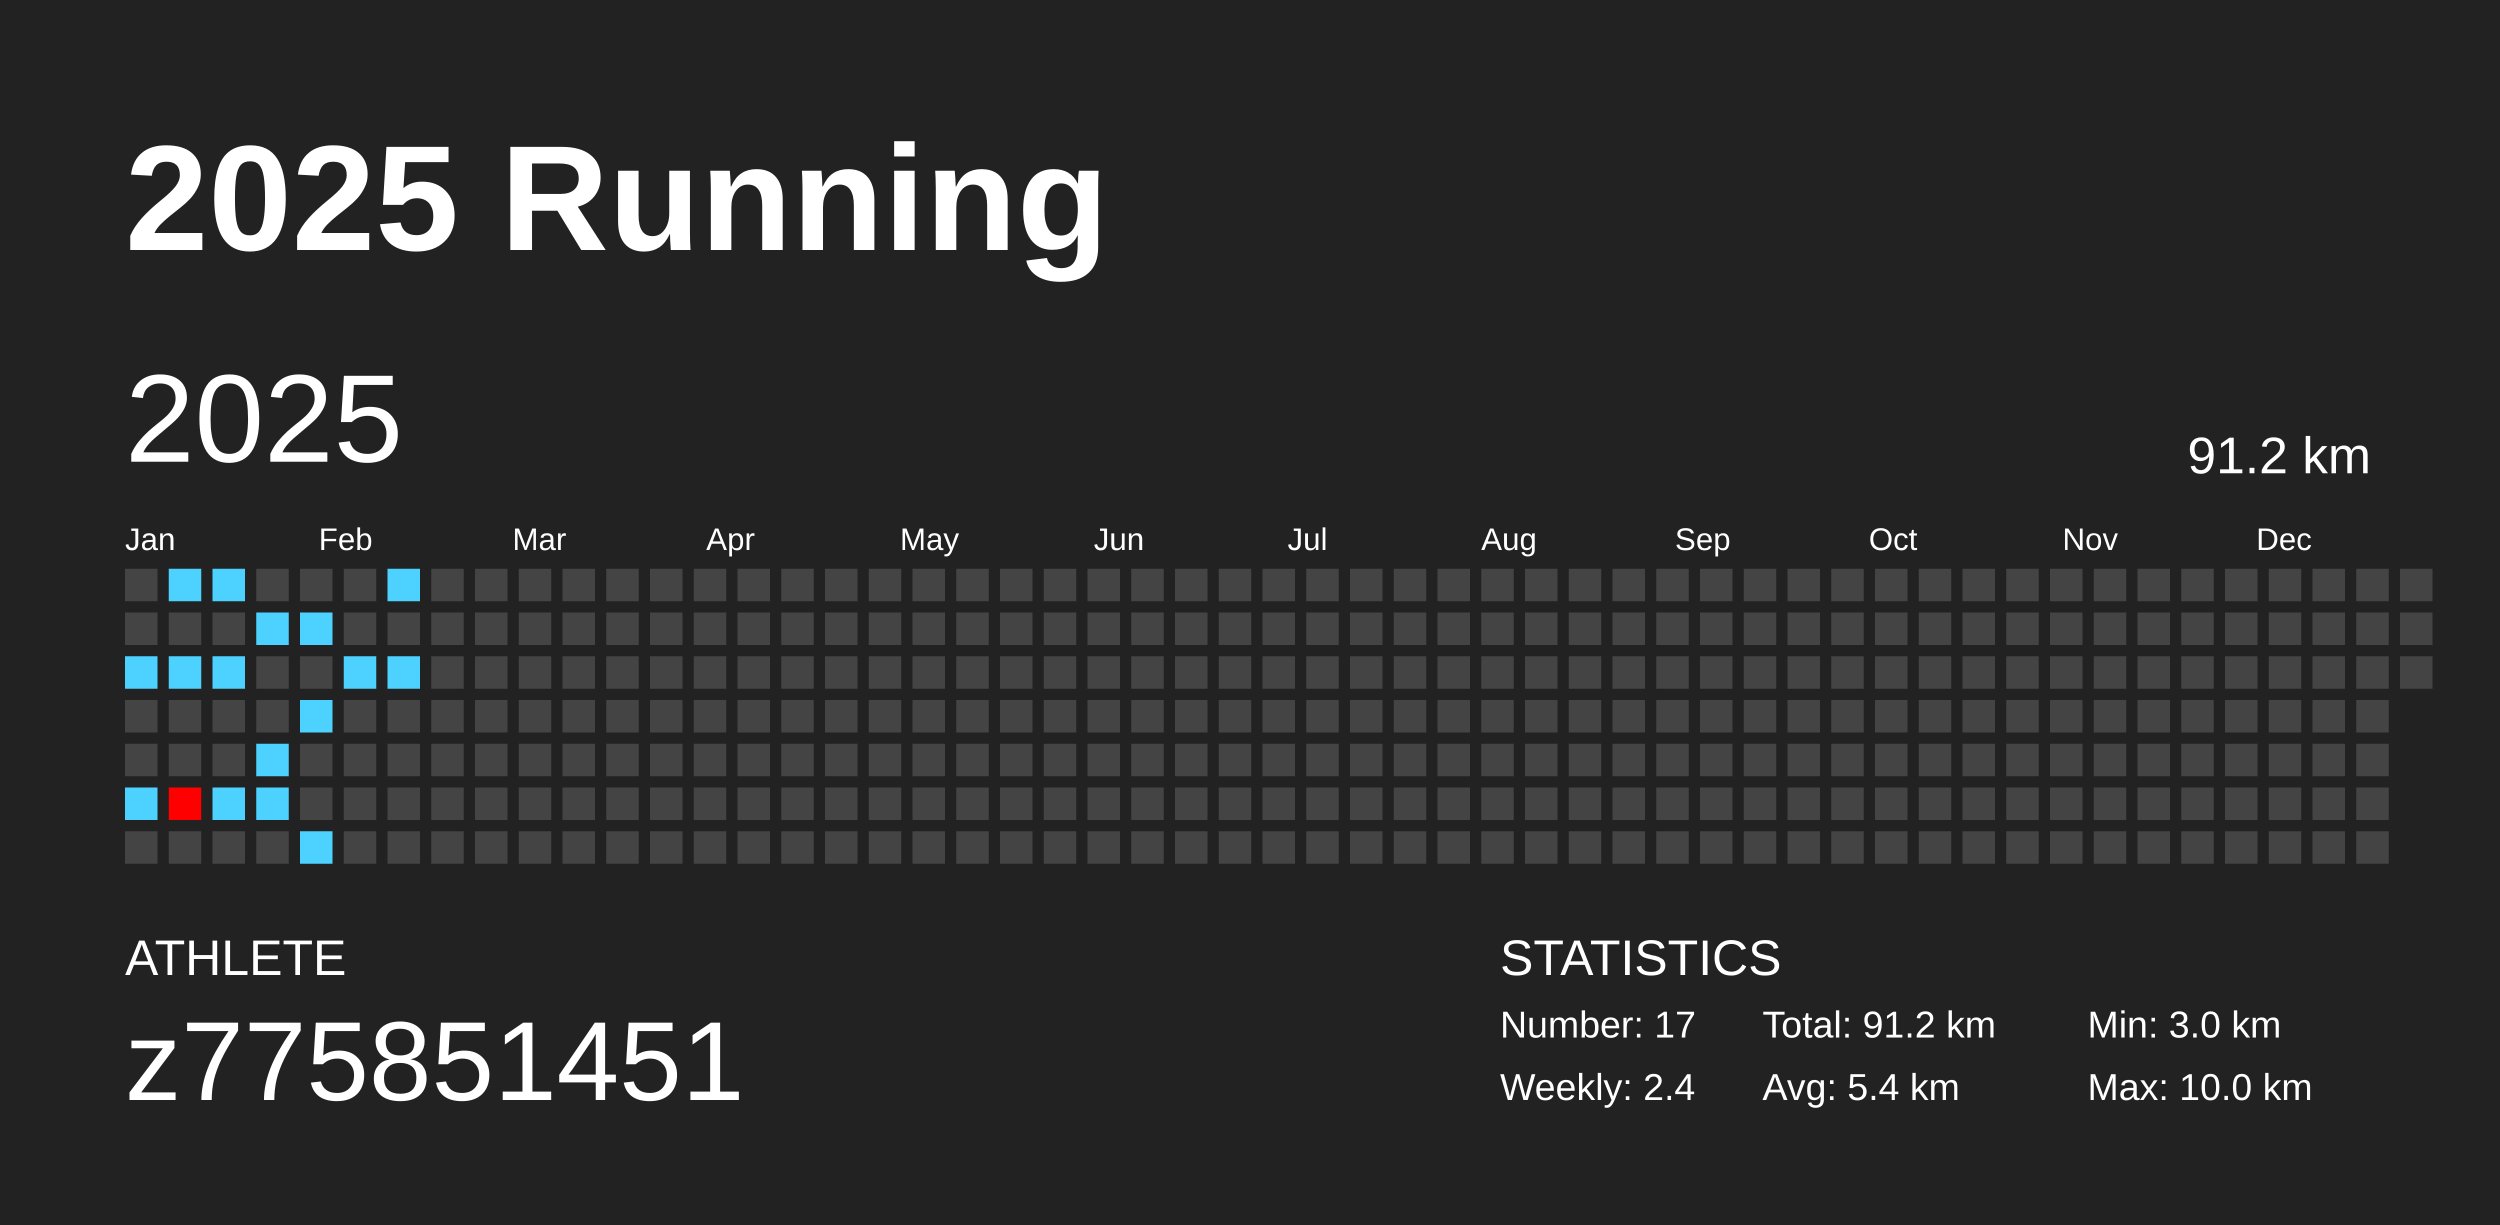
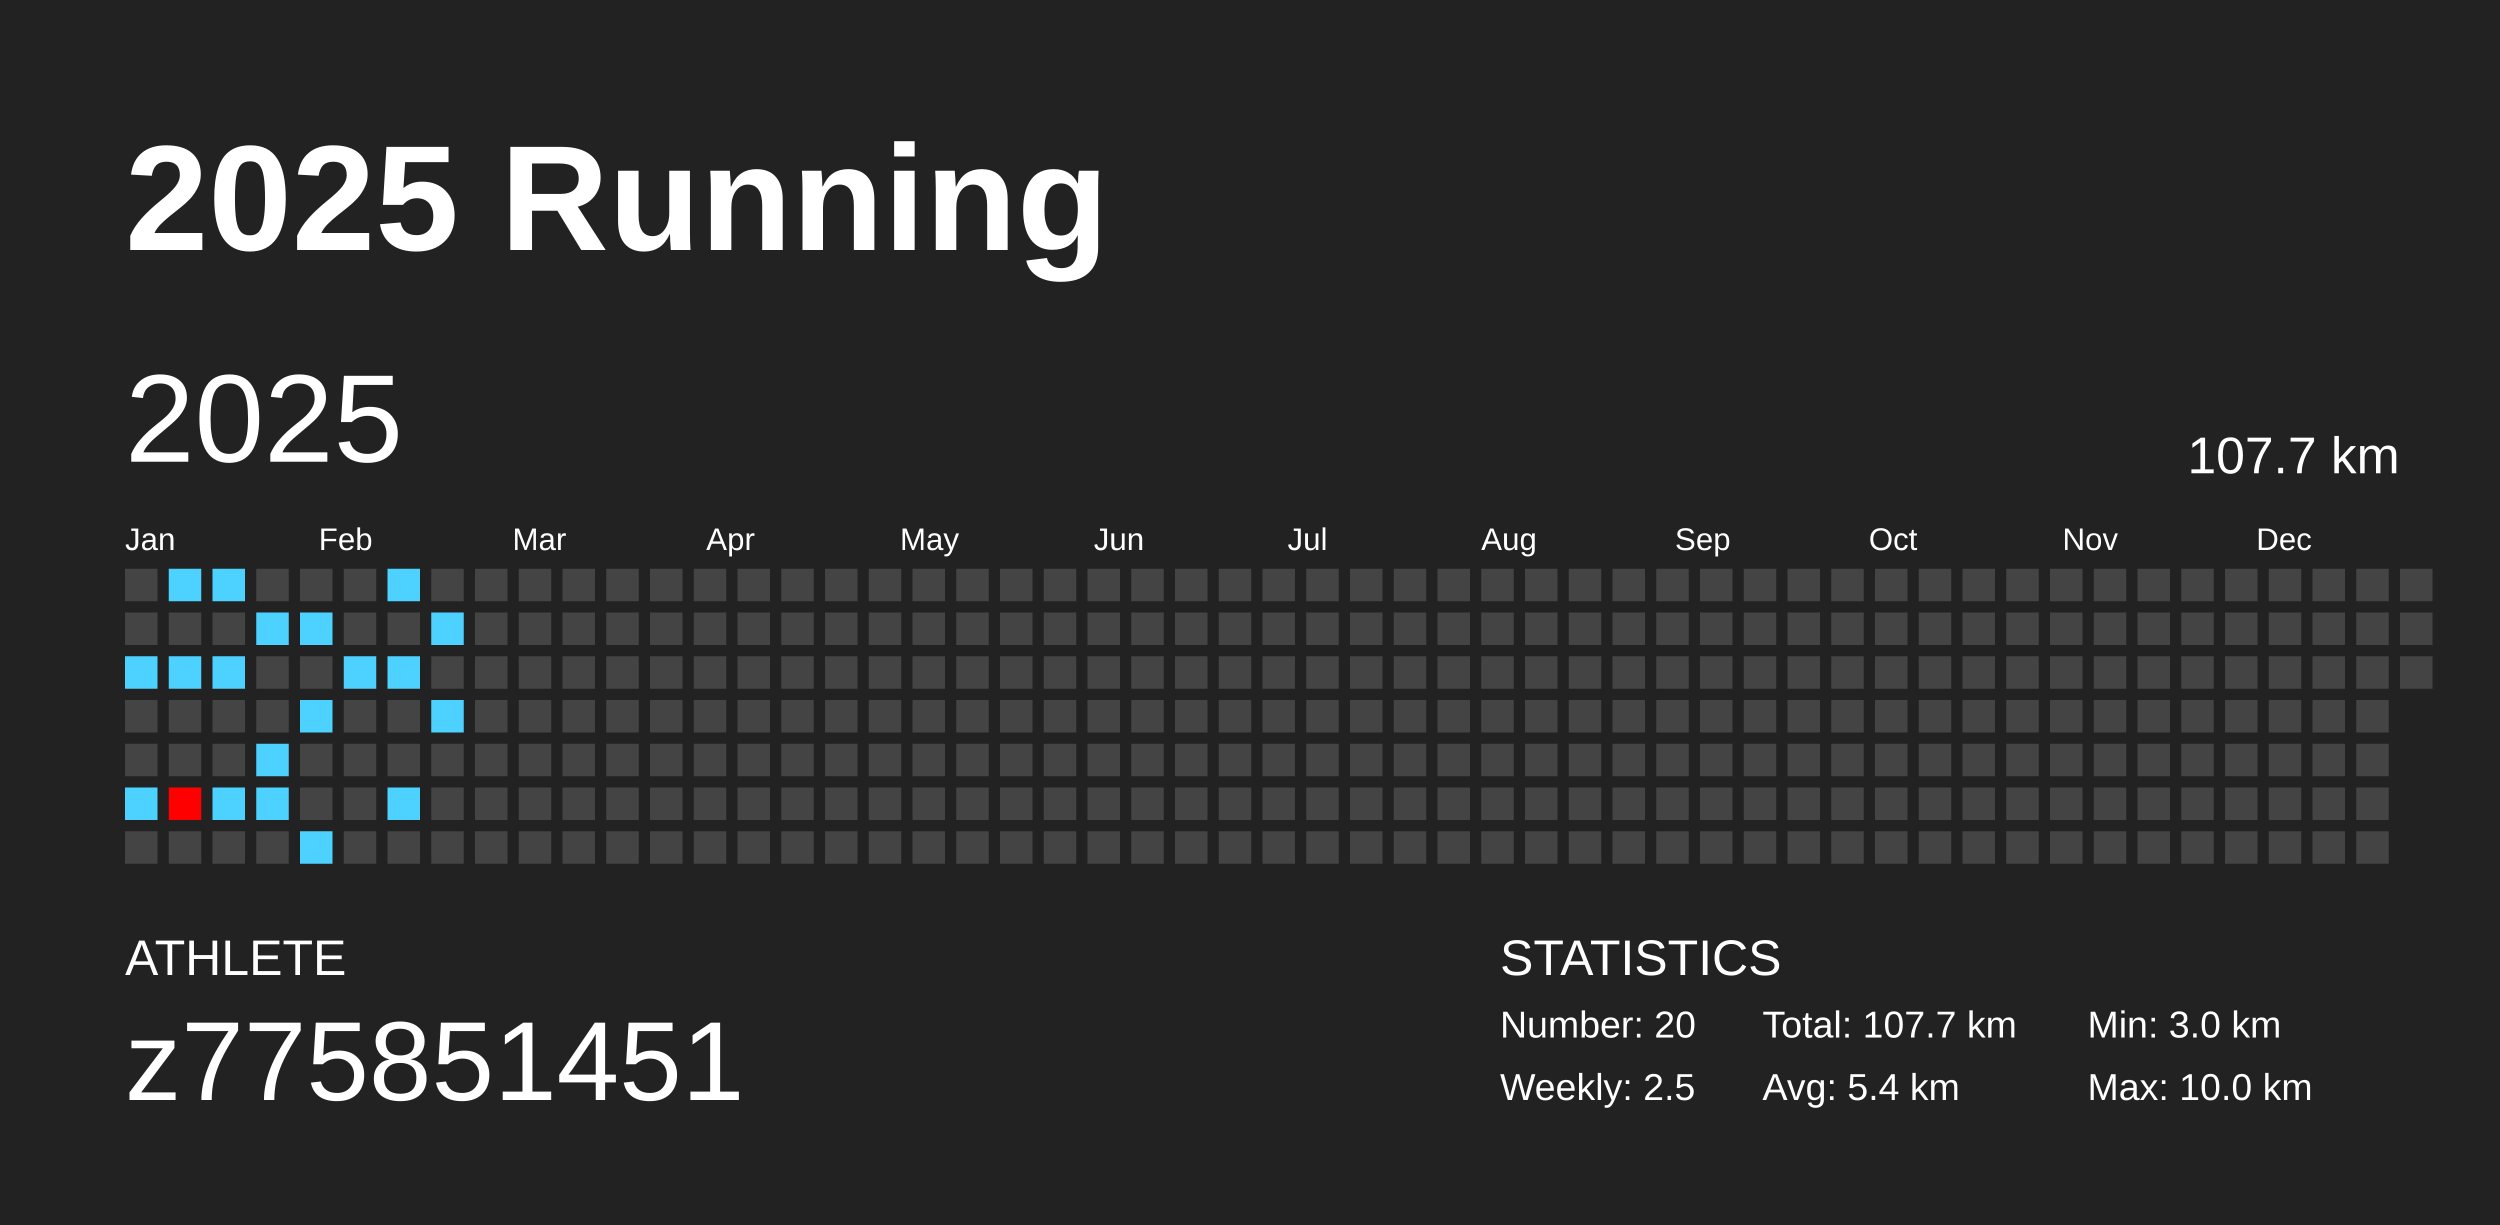
<svg xmlns="http://www.w3.org/2000/svg" baseProfile="full" height="98mm" version="1.1" viewBox="0,0,200,98" width="200mm">
  <defs />
  <rect fill="#222222" height="98" width="200" x="0" y="0" />
  <text fill="#FFFFFF" style="font-size:12px; font-family:Arial; font-weight:bold;" x="10" y="20">2025 Running</text>
  <text fill="#FFFFFF" style="font-size:4px; font-family:Arial" x="10" y="78">ATHLETE</text>
  <text fill="#FFFFFF" style="font-size:9px; font-family:Arial" x="10" y="88">z775851451</text>
  <text fill="#FFFFFF" style="font-size:4px; font-family:Arial" x="120" y="78">STATISTICS</text>
-   <text fill="#FFFFFF" style="font-size:3px; font-family:Arial" x="120" y="83">Number: 17</text>
-   <text fill="#FFFFFF" style="font-size:3px; font-family:Arial" x="120" y="88">Weekly: 2.4</text>
-   <text fill="#FFFFFF" style="font-size:3px; font-family:Arial" x="141" y="83">Total: 91.2 km</text>
+   <text fill="#FFFFFF" style="font-size:3px; font-family:Arial" x="120" y="83">Number: 20</text>
+   <text fill="#FFFFFF" style="font-size:3px; font-family:Arial" x="120" y="88">Weekly: 2.5</text>
+   <text fill="#FFFFFF" style="font-size:3px; font-family:Arial" x="141" y="83">Total: 107.7 km</text>
  <text fill="#FFFFFF" style="font-size:3px; font-family:Arial" x="141" y="88">Avg: 5.4 km</text>
  <text fill="#FFFFFF" style="font-size:3px; font-family:Arial" x="167" y="83">Min: 3.0 km</text>
  <text fill="#FFFFFF" style="font-size:3px; font-family:Arial" x="167" y="88">Max: 10.0 km</text>
  <text dominant-baseline="hanging" fill="#FFFFFF" style="font-size:10.0px; font-family:Arial;" x="10" y="30">2025</text>
-   <text dominant-baseline="hanging" fill="#FFFFFF" style="font-size:4.125px; font-family:Arial;" x="175" y="35">91.2 km</text>
+   <text dominant-baseline="hanging" fill="#FFFFFF" style="font-size:4.125px; font-family:Arial;" x="175" y="35">107.7 km</text>
  <text fill="#FFFFFF" style="font-size:2.5px; font-family:Arial" x="10.0" y="44">Jan</text>
  <text fill="#FFFFFF" style="font-size:2.5px; font-family:Arial" x="25.5" y="44">Feb</text>
  <text fill="#FFFFFF" style="font-size:2.5px; font-family:Arial" x="41.0" y="44">Mar</text>
  <text fill="#FFFFFF" style="font-size:2.5px; font-family:Arial" x="56.5" y="44">Apr</text>
  <text fill="#FFFFFF" style="font-size:2.5px; font-family:Arial" x="72.0" y="44">May</text>
  <text fill="#FFFFFF" style="font-size:2.5px; font-family:Arial" x="87.5" y="44">Jun</text>
  <text fill="#FFFFFF" style="font-size:2.5px; font-family:Arial" x="103.0" y="44">Jul</text>
  <text fill="#FFFFFF" style="font-size:2.5px; font-family:Arial" x="118.5" y="44">Aug</text>
  <text fill="#FFFFFF" style="font-size:2.5px; font-family:Arial" x="134.0" y="44">Sep</text>
  <text fill="#FFFFFF" style="font-size:2.5px; font-family:Arial" x="149.5" y="44">Oct</text>
  <text fill="#FFFFFF" style="font-size:2.5px; font-family:Arial" x="165.0" y="44">Nov</text>
  <text fill="#FFFFFF" style="font-size:2.5px; font-family:Arial" x="180.5" y="44">Dec</text>
  <rect fill="#444444" height="2.6" width="2.6" x="10.0" y="45.5" />
  <rect fill="#444444" height="2.6" width="2.6" x="10.0" y="49.0" />
  <rect fill="#4dd2ff" height="2.6" width="2.6" x="10.0" y="52.5" />
  <rect fill="#444444" height="2.6" width="2.6" x="10.0" y="56.0" />
  <rect fill="#444444" height="2.6" width="2.6" x="10.0" y="59.5" />
  <rect fill="#4dd2ff" height="2.6" width="2.6" x="10.0" y="63.0" />
  <rect fill="#444444" height="2.6" width="2.6" x="10.0" y="66.5" />
  <rect fill="#4dd2ff" height="2.6" width="2.6" x="13.5" y="45.5" />
  <rect fill="#444444" height="2.6" width="2.6" x="13.5" y="49.0" />
  <rect fill="#4dd2ff" height="2.6" width="2.6" x="13.5" y="52.5" />
  <rect fill="#444444" height="2.6" width="2.6" x="13.5" y="56.0" />
  <rect fill="#444444" height="2.6" width="2.6" x="13.5" y="59.5" />
  <rect fill="#ff0000" height="2.6" width="2.6" x="13.5" y="63.0" />
  <rect fill="#444444" height="2.6" width="2.6" x="13.5" y="66.5" />
  <rect fill="#4dd2ff" height="2.6" width="2.6" x="17.0" y="45.5" />
  <rect fill="#444444" height="2.6" width="2.6" x="17.0" y="49.0" />
  <rect fill="#4dd2ff" height="2.6" width="2.6" x="17.0" y="52.5" />
  <rect fill="#444444" height="2.6" width="2.6" x="17.0" y="56.0" />
  <rect fill="#444444" height="2.6" width="2.6" x="17.0" y="59.5" />
  <rect fill="#4dd2ff" height="2.6" width="2.6" x="17.0" y="63.0" />
  <rect fill="#444444" height="2.6" width="2.6" x="17.0" y="66.5" />
  <rect fill="#444444" height="2.6" width="2.6" x="20.5" y="45.5" />
  <rect fill="#4dd2ff" height="2.6" width="2.6" x="20.5" y="49.0" />
  <rect fill="#444444" height="2.6" width="2.6" x="20.5" y="52.5" />
  <rect fill="#444444" height="2.6" width="2.6" x="20.5" y="56.0" />
  <rect fill="#4dd2ff" height="2.6" width="2.6" x="20.5" y="59.5" />
  <rect fill="#4dd2ff" height="2.6" width="2.6" x="20.5" y="63.0" />
  <rect fill="#444444" height="2.6" width="2.6" x="20.5" y="66.5" />
  <rect fill="#444444" height="2.6" width="2.6" x="24.0" y="45.5" />
  <rect fill="#4dd2ff" height="2.6" width="2.6" x="24.0" y="49.0" />
  <rect fill="#444444" height="2.6" width="2.6" x="24.0" y="52.5" />
  <rect fill="#4dd2ff" height="2.6" width="2.6" x="24.0" y="56.0" />
  <rect fill="#444444" height="2.6" width="2.6" x="24.0" y="59.5" />
  <rect fill="#444444" height="2.6" width="2.6" x="24.0" y="63.0" />
  <rect fill="#4dd2ff" height="2.6" width="2.6" x="24.0" y="66.5" />
  <rect fill="#444444" height="2.6" width="2.6" x="27.5" y="45.5" />
  <rect fill="#444444" height="2.6" width="2.6" x="27.5" y="49.0" />
  <rect fill="#4dd2ff" height="2.6" width="2.6" x="27.5" y="52.5" />
  <rect fill="#444444" height="2.6" width="2.6" x="27.5" y="56.0" />
  <rect fill="#444444" height="2.6" width="2.6" x="27.5" y="59.5" />
  <rect fill="#444444" height="2.6" width="2.6" x="27.5" y="63.0" />
  <rect fill="#444444" height="2.6" width="2.6" x="27.5" y="66.5" />
  <rect fill="#4dd2ff" height="2.6" width="2.6" x="31.0" y="45.5" />
  <rect fill="#444444" height="2.6" width="2.6" x="31.0" y="49.0" />
  <rect fill="#4dd2ff" height="2.6" width="2.6" x="31.0" y="52.5" />
  <rect fill="#444444" height="2.6" width="2.6" x="31.0" y="56.0" />
  <rect fill="#444444" height="2.6" width="2.6" x="31.0" y="59.5" />
-   <rect fill="#444444" height="2.6" width="2.6" x="31.0" y="63.0" />
+   <rect fill="#4dd2ff" height="2.6" width="2.6" x="31.0" y="63.0" />
  <rect fill="#444444" height="2.6" width="2.6" x="31.0" y="66.5" />
  <rect fill="#444444" height="2.6" width="2.6" x="34.5" y="45.5" />
-   <rect fill="#444444" height="2.6" width="2.6" x="34.5" y="49.0" />
+   <rect fill="#4dd2ff" height="2.6" width="2.6" x="34.5" y="49.0" />
  <rect fill="#444444" height="2.6" width="2.6" x="34.5" y="52.5" />
-   <rect fill="#444444" height="2.6" width="2.6" x="34.5" y="56.0" />
+   <rect fill="#4dd2ff" height="2.6" width="2.6" x="34.5" y="56.0" />
  <rect fill="#444444" height="2.6" width="2.6" x="34.5" y="59.5" />
  <rect fill="#444444" height="2.6" width="2.6" x="34.5" y="63.0" />
  <rect fill="#444444" height="2.6" width="2.6" x="34.5" y="66.5" />
  <rect fill="#444444" height="2.6" width="2.6" x="38.0" y="45.5" />
  <rect fill="#444444" height="2.6" width="2.6" x="38.0" y="49.0" />
  <rect fill="#444444" height="2.6" width="2.6" x="38.0" y="52.5" />
  <rect fill="#444444" height="2.6" width="2.6" x="38.0" y="56.0" />
  <rect fill="#444444" height="2.6" width="2.6" x="38.0" y="59.5" />
  <rect fill="#444444" height="2.6" width="2.6" x="38.0" y="63.0" />
  <rect fill="#444444" height="2.6" width="2.6" x="38.0" y="66.5" />
  <rect fill="#444444" height="2.6" width="2.6" x="41.5" y="45.5" />
  <rect fill="#444444" height="2.6" width="2.6" x="41.5" y="49.0" />
  <rect fill="#444444" height="2.6" width="2.6" x="41.5" y="52.5" />
  <rect fill="#444444" height="2.6" width="2.6" x="41.5" y="56.0" />
  <rect fill="#444444" height="2.6" width="2.6" x="41.5" y="59.5" />
  <rect fill="#444444" height="2.6" width="2.6" x="41.5" y="63.0" />
  <rect fill="#444444" height="2.6" width="2.6" x="41.5" y="66.5" />
  <rect fill="#444444" height="2.6" width="2.6" x="45.0" y="45.5" />
  <rect fill="#444444" height="2.6" width="2.6" x="45.0" y="49.0" />
  <rect fill="#444444" height="2.6" width="2.6" x="45.0" y="52.5" />
  <rect fill="#444444" height="2.6" width="2.6" x="45.0" y="56.0" />
  <rect fill="#444444" height="2.6" width="2.6" x="45.0" y="59.5" />
  <rect fill="#444444" height="2.6" width="2.6" x="45.0" y="63.0" />
  <rect fill="#444444" height="2.6" width="2.6" x="45.0" y="66.5" />
  <rect fill="#444444" height="2.6" width="2.6" x="48.5" y="45.5" />
  <rect fill="#444444" height="2.6" width="2.6" x="48.5" y="49.0" />
  <rect fill="#444444" height="2.6" width="2.6" x="48.5" y="52.5" />
  <rect fill="#444444" height="2.6" width="2.6" x="48.5" y="56.0" />
  <rect fill="#444444" height="2.6" width="2.6" x="48.5" y="59.5" />
  <rect fill="#444444" height="2.6" width="2.6" x="48.5" y="63.0" />
  <rect fill="#444444" height="2.6" width="2.6" x="48.5" y="66.5" />
  <rect fill="#444444" height="2.6" width="2.6" x="52.0" y="45.5" />
  <rect fill="#444444" height="2.6" width="2.6" x="52.0" y="49.0" />
  <rect fill="#444444" height="2.6" width="2.6" x="52.0" y="52.5" />
  <rect fill="#444444" height="2.6" width="2.6" x="52.0" y="56.0" />
  <rect fill="#444444" height="2.6" width="2.6" x="52.0" y="59.5" />
  <rect fill="#444444" height="2.6" width="2.6" x="52.0" y="63.0" />
  <rect fill="#444444" height="2.6" width="2.6" x="52.0" y="66.5" />
  <rect fill="#444444" height="2.6" width="2.6" x="55.5" y="45.5" />
  <rect fill="#444444" height="2.6" width="2.6" x="55.5" y="49.0" />
  <rect fill="#444444" height="2.6" width="2.6" x="55.5" y="52.5" />
  <rect fill="#444444" height="2.6" width="2.6" x="55.5" y="56.0" />
  <rect fill="#444444" height="2.6" width="2.6" x="55.5" y="59.5" />
  <rect fill="#444444" height="2.6" width="2.6" x="55.5" y="63.0" />
  <rect fill="#444444" height="2.6" width="2.6" x="55.5" y="66.5" />
  <rect fill="#444444" height="2.6" width="2.6" x="59.0" y="45.5" />
  <rect fill="#444444" height="2.6" width="2.6" x="59.0" y="49.0" />
  <rect fill="#444444" height="2.6" width="2.6" x="59.0" y="52.5" />
  <rect fill="#444444" height="2.6" width="2.6" x="59.0" y="56.0" />
  <rect fill="#444444" height="2.6" width="2.6" x="59.0" y="59.5" />
  <rect fill="#444444" height="2.6" width="2.6" x="59.0" y="63.0" />
  <rect fill="#444444" height="2.6" width="2.6" x="59.0" y="66.5" />
  <rect fill="#444444" height="2.6" width="2.6" x="62.5" y="45.5" />
  <rect fill="#444444" height="2.6" width="2.6" x="62.5" y="49.0" />
  <rect fill="#444444" height="2.6" width="2.6" x="62.5" y="52.5" />
  <rect fill="#444444" height="2.6" width="2.6" x="62.5" y="56.0" />
  <rect fill="#444444" height="2.6" width="2.6" x="62.5" y="59.5" />
  <rect fill="#444444" height="2.6" width="2.6" x="62.5" y="63.0" />
  <rect fill="#444444" height="2.6" width="2.6" x="62.5" y="66.5" />
  <rect fill="#444444" height="2.6" width="2.6" x="66.0" y="45.5" />
  <rect fill="#444444" height="2.6" width="2.6" x="66.0" y="49.0" />
  <rect fill="#444444" height="2.6" width="2.6" x="66.0" y="52.5" />
  <rect fill="#444444" height="2.6" width="2.6" x="66.0" y="56.0" />
  <rect fill="#444444" height="2.6" width="2.6" x="66.0" y="59.5" />
  <rect fill="#444444" height="2.6" width="2.6" x="66.0" y="63.0" />
  <rect fill="#444444" height="2.6" width="2.6" x="66.0" y="66.5" />
  <rect fill="#444444" height="2.6" width="2.6" x="69.5" y="45.5" />
  <rect fill="#444444" height="2.6" width="2.6" x="69.5" y="49.0" />
  <rect fill="#444444" height="2.6" width="2.6" x="69.5" y="52.5" />
  <rect fill="#444444" height="2.6" width="2.6" x="69.5" y="56.0" />
  <rect fill="#444444" height="2.6" width="2.6" x="69.5" y="59.5" />
  <rect fill="#444444" height="2.6" width="2.6" x="69.5" y="63.0" />
  <rect fill="#444444" height="2.6" width="2.6" x="69.5" y="66.5" />
  <rect fill="#444444" height="2.6" width="2.6" x="73.0" y="45.5" />
  <rect fill="#444444" height="2.6" width="2.6" x="73.0" y="49.0" />
  <rect fill="#444444" height="2.6" width="2.6" x="73.0" y="52.5" />
  <rect fill="#444444" height="2.6" width="2.6" x="73.0" y="56.0" />
  <rect fill="#444444" height="2.6" width="2.6" x="73.0" y="59.5" />
  <rect fill="#444444" height="2.6" width="2.6" x="73.0" y="63.0" />
  <rect fill="#444444" height="2.6" width="2.6" x="73.0" y="66.5" />
  <rect fill="#444444" height="2.6" width="2.6" x="76.5" y="45.5" />
  <rect fill="#444444" height="2.6" width="2.6" x="76.5" y="49.0" />
  <rect fill="#444444" height="2.6" width="2.6" x="76.5" y="52.5" />
  <rect fill="#444444" height="2.6" width="2.6" x="76.5" y="56.0" />
  <rect fill="#444444" height="2.6" width="2.6" x="76.5" y="59.5" />
  <rect fill="#444444" height="2.6" width="2.6" x="76.5" y="63.0" />
  <rect fill="#444444" height="2.6" width="2.6" x="76.5" y="66.5" />
  <rect fill="#444444" height="2.6" width="2.6" x="80.0" y="45.5" />
  <rect fill="#444444" height="2.6" width="2.6" x="80.0" y="49.0" />
  <rect fill="#444444" height="2.6" width="2.6" x="80.0" y="52.5" />
  <rect fill="#444444" height="2.6" width="2.6" x="80.0" y="56.0" />
  <rect fill="#444444" height="2.6" width="2.6" x="80.0" y="59.5" />
  <rect fill="#444444" height="2.6" width="2.6" x="80.0" y="63.0" />
  <rect fill="#444444" height="2.6" width="2.6" x="80.0" y="66.5" />
  <rect fill="#444444" height="2.6" width="2.6" x="83.5" y="45.5" />
  <rect fill="#444444" height="2.6" width="2.6" x="83.5" y="49.0" />
  <rect fill="#444444" height="2.6" width="2.6" x="83.5" y="52.5" />
  <rect fill="#444444" height="2.6" width="2.6" x="83.5" y="56.0" />
  <rect fill="#444444" height="2.6" width="2.6" x="83.5" y="59.5" />
  <rect fill="#444444" height="2.6" width="2.6" x="83.5" y="63.0" />
  <rect fill="#444444" height="2.6" width="2.6" x="83.5" y="66.5" />
  <rect fill="#444444" height="2.6" width="2.6" x="87.0" y="45.5" />
  <rect fill="#444444" height="2.6" width="2.6" x="87.0" y="49.0" />
  <rect fill="#444444" height="2.6" width="2.6" x="87.0" y="52.5" />
  <rect fill="#444444" height="2.6" width="2.6" x="87.0" y="56.0" />
  <rect fill="#444444" height="2.6" width="2.6" x="87.0" y="59.5" />
  <rect fill="#444444" height="2.6" width="2.6" x="87.0" y="63.0" />
  <rect fill="#444444" height="2.6" width="2.6" x="87.0" y="66.5" />
  <rect fill="#444444" height="2.6" width="2.6" x="90.5" y="45.5" />
  <rect fill="#444444" height="2.6" width="2.6" x="90.5" y="49.0" />
  <rect fill="#444444" height="2.6" width="2.6" x="90.5" y="52.5" />
  <rect fill="#444444" height="2.6" width="2.6" x="90.5" y="56.0" />
  <rect fill="#444444" height="2.6" width="2.6" x="90.5" y="59.5" />
  <rect fill="#444444" height="2.6" width="2.6" x="90.5" y="63.0" />
  <rect fill="#444444" height="2.6" width="2.6" x="90.5" y="66.5" />
  <rect fill="#444444" height="2.6" width="2.6" x="94.0" y="45.5" />
  <rect fill="#444444" height="2.6" width="2.6" x="94.0" y="49.0" />
  <rect fill="#444444" height="2.6" width="2.6" x="94.0" y="52.5" />
  <rect fill="#444444" height="2.6" width="2.6" x="94.0" y="56.0" />
  <rect fill="#444444" height="2.6" width="2.6" x="94.0" y="59.5" />
  <rect fill="#444444" height="2.6" width="2.6" x="94.0" y="63.0" />
  <rect fill="#444444" height="2.6" width="2.6" x="94.0" y="66.5" />
  <rect fill="#444444" height="2.6" width="2.6" x="97.5" y="45.5" />
  <rect fill="#444444" height="2.6" width="2.6" x="97.5" y="49.0" />
  <rect fill="#444444" height="2.6" width="2.6" x="97.5" y="52.5" />
  <rect fill="#444444" height="2.6" width="2.6" x="97.5" y="56.0" />
  <rect fill="#444444" height="2.6" width="2.6" x="97.5" y="59.5" />
  <rect fill="#444444" height="2.6" width="2.6" x="97.5" y="63.0" />
  <rect fill="#444444" height="2.6" width="2.6" x="97.5" y="66.5" />
  <rect fill="#444444" height="2.6" width="2.6" x="101.0" y="45.5" />
  <rect fill="#444444" height="2.6" width="2.6" x="101.0" y="49.0" />
  <rect fill="#444444" height="2.6" width="2.6" x="101.0" y="52.5" />
  <rect fill="#444444" height="2.6" width="2.6" x="101.0" y="56.0" />
  <rect fill="#444444" height="2.6" width="2.6" x="101.0" y="59.5" />
  <rect fill="#444444" height="2.6" width="2.6" x="101.0" y="63.0" />
  <rect fill="#444444" height="2.6" width="2.6" x="101.0" y="66.5" />
  <rect fill="#444444" height="2.6" width="2.6" x="104.5" y="45.5" />
  <rect fill="#444444" height="2.6" width="2.6" x="104.5" y="49.0" />
  <rect fill="#444444" height="2.6" width="2.6" x="104.5" y="52.5" />
  <rect fill="#444444" height="2.6" width="2.6" x="104.5" y="56.0" />
  <rect fill="#444444" height="2.6" width="2.6" x="104.5" y="59.5" />
  <rect fill="#444444" height="2.6" width="2.6" x="104.5" y="63.0" />
  <rect fill="#444444" height="2.6" width="2.6" x="104.5" y="66.5" />
  <rect fill="#444444" height="2.6" width="2.6" x="108.0" y="45.5" />
  <rect fill="#444444" height="2.6" width="2.6" x="108.0" y="49.0" />
  <rect fill="#444444" height="2.6" width="2.6" x="108.0" y="52.5" />
  <rect fill="#444444" height="2.6" width="2.6" x="108.0" y="56.0" />
  <rect fill="#444444" height="2.6" width="2.6" x="108.0" y="59.5" />
  <rect fill="#444444" height="2.6" width="2.6" x="108.0" y="63.0" />
  <rect fill="#444444" height="2.6" width="2.6" x="108.0" y="66.5" />
  <rect fill="#444444" height="2.6" width="2.6" x="111.5" y="45.5" />
  <rect fill="#444444" height="2.6" width="2.6" x="111.5" y="49.0" />
  <rect fill="#444444" height="2.6" width="2.6" x="111.5" y="52.5" />
  <rect fill="#444444" height="2.6" width="2.6" x="111.5" y="56.0" />
  <rect fill="#444444" height="2.6" width="2.6" x="111.5" y="59.5" />
  <rect fill="#444444" height="2.6" width="2.6" x="111.5" y="63.0" />
  <rect fill="#444444" height="2.6" width="2.6" x="111.5" y="66.5" />
  <rect fill="#444444" height="2.6" width="2.6" x="115.0" y="45.5" />
  <rect fill="#444444" height="2.6" width="2.6" x="115.0" y="49.0" />
  <rect fill="#444444" height="2.6" width="2.6" x="115.0" y="52.5" />
  <rect fill="#444444" height="2.6" width="2.6" x="115.0" y="56.0" />
  <rect fill="#444444" height="2.6" width="2.6" x="115.0" y="59.5" />
  <rect fill="#444444" height="2.6" width="2.6" x="115.0" y="63.0" />
  <rect fill="#444444" height="2.6" width="2.6" x="115.0" y="66.5" />
  <rect fill="#444444" height="2.6" width="2.6" x="118.5" y="45.5" />
  <rect fill="#444444" height="2.6" width="2.6" x="118.5" y="49.0" />
  <rect fill="#444444" height="2.6" width="2.6" x="118.5" y="52.5" />
  <rect fill="#444444" height="2.6" width="2.6" x="118.5" y="56.0" />
  <rect fill="#444444" height="2.6" width="2.6" x="118.5" y="59.5" />
  <rect fill="#444444" height="2.6" width="2.6" x="118.5" y="63.0" />
  <rect fill="#444444" height="2.6" width="2.6" x="118.5" y="66.5" />
  <rect fill="#444444" height="2.6" width="2.6" x="122.0" y="45.5" />
  <rect fill="#444444" height="2.6" width="2.6" x="122.0" y="49.0" />
  <rect fill="#444444" height="2.6" width="2.6" x="122.0" y="52.5" />
  <rect fill="#444444" height="2.6" width="2.6" x="122.0" y="56.0" />
  <rect fill="#444444" height="2.6" width="2.6" x="122.0" y="59.5" />
  <rect fill="#444444" height="2.6" width="2.6" x="122.0" y="63.0" />
  <rect fill="#444444" height="2.6" width="2.6" x="122.0" y="66.5" />
  <rect fill="#444444" height="2.6" width="2.6" x="125.5" y="45.5" />
  <rect fill="#444444" height="2.6" width="2.6" x="125.5" y="49.0" />
  <rect fill="#444444" height="2.6" width="2.6" x="125.5" y="52.5" />
  <rect fill="#444444" height="2.6" width="2.6" x="125.5" y="56.0" />
  <rect fill="#444444" height="2.6" width="2.6" x="125.5" y="59.5" />
  <rect fill="#444444" height="2.6" width="2.6" x="125.5" y="63.0" />
  <rect fill="#444444" height="2.6" width="2.6" x="125.5" y="66.5" />
  <rect fill="#444444" height="2.6" width="2.6" x="129.0" y="45.5" />
  <rect fill="#444444" height="2.6" width="2.6" x="129.0" y="49.0" />
  <rect fill="#444444" height="2.6" width="2.6" x="129.0" y="52.5" />
  <rect fill="#444444" height="2.6" width="2.6" x="129.0" y="56.0" />
  <rect fill="#444444" height="2.6" width="2.6" x="129.0" y="59.5" />
  <rect fill="#444444" height="2.6" width="2.6" x="129.0" y="63.0" />
  <rect fill="#444444" height="2.6" width="2.6" x="129.0" y="66.5" />
  <rect fill="#444444" height="2.6" width="2.6" x="132.5" y="45.5" />
  <rect fill="#444444" height="2.6" width="2.6" x="132.5" y="49.0" />
  <rect fill="#444444" height="2.6" width="2.6" x="132.5" y="52.5" />
  <rect fill="#444444" height="2.6" width="2.6" x="132.5" y="56.0" />
  <rect fill="#444444" height="2.6" width="2.6" x="132.5" y="59.5" />
  <rect fill="#444444" height="2.6" width="2.6" x="132.5" y="63.0" />
  <rect fill="#444444" height="2.6" width="2.6" x="132.5" y="66.5" />
  <rect fill="#444444" height="2.6" width="2.6" x="136.0" y="45.5" />
  <rect fill="#444444" height="2.6" width="2.6" x="136.0" y="49.0" />
  <rect fill="#444444" height="2.6" width="2.6" x="136.0" y="52.5" />
  <rect fill="#444444" height="2.6" width="2.6" x="136.0" y="56.0" />
  <rect fill="#444444" height="2.6" width="2.6" x="136.0" y="59.5" />
  <rect fill="#444444" height="2.6" width="2.6" x="136.0" y="63.0" />
  <rect fill="#444444" height="2.6" width="2.6" x="136.0" y="66.5" />
  <rect fill="#444444" height="2.6" width="2.6" x="139.5" y="45.5" />
  <rect fill="#444444" height="2.6" width="2.6" x="139.5" y="49.0" />
  <rect fill="#444444" height="2.6" width="2.6" x="139.5" y="52.5" />
  <rect fill="#444444" height="2.6" width="2.6" x="139.5" y="56.0" />
  <rect fill="#444444" height="2.6" width="2.6" x="139.5" y="59.5" />
  <rect fill="#444444" height="2.6" width="2.6" x="139.5" y="63.0" />
  <rect fill="#444444" height="2.6" width="2.6" x="139.5" y="66.5" />
  <rect fill="#444444" height="2.6" width="2.6" x="143.0" y="45.5" />
  <rect fill="#444444" height="2.6" width="2.6" x="143.0" y="49.0" />
  <rect fill="#444444" height="2.6" width="2.6" x="143.0" y="52.5" />
  <rect fill="#444444" height="2.6" width="2.6" x="143.0" y="56.0" />
  <rect fill="#444444" height="2.6" width="2.6" x="143.0" y="59.5" />
  <rect fill="#444444" height="2.6" width="2.6" x="143.0" y="63.0" />
  <rect fill="#444444" height="2.6" width="2.6" x="143.0" y="66.5" />
  <rect fill="#444444" height="2.6" width="2.6" x="146.5" y="45.5" />
  <rect fill="#444444" height="2.6" width="2.6" x="146.5" y="49.0" />
  <rect fill="#444444" height="2.6" width="2.6" x="146.5" y="52.5" />
  <rect fill="#444444" height="2.6" width="2.6" x="146.5" y="56.0" />
  <rect fill="#444444" height="2.6" width="2.6" x="146.5" y="59.5" />
  <rect fill="#444444" height="2.6" width="2.6" x="146.5" y="63.0" />
  <rect fill="#444444" height="2.6" width="2.6" x="146.5" y="66.5" />
  <rect fill="#444444" height="2.6" width="2.6" x="150.0" y="45.5" />
  <rect fill="#444444" height="2.6" width="2.6" x="150.0" y="49.0" />
  <rect fill="#444444" height="2.6" width="2.6" x="150.0" y="52.5" />
  <rect fill="#444444" height="2.6" width="2.6" x="150.0" y="56.0" />
  <rect fill="#444444" height="2.6" width="2.6" x="150.0" y="59.5" />
  <rect fill="#444444" height="2.6" width="2.6" x="150.0" y="63.0" />
  <rect fill="#444444" height="2.6" width="2.6" x="150.0" y="66.5" />
  <rect fill="#444444" height="2.6" width="2.6" x="153.5" y="45.5" />
  <rect fill="#444444" height="2.6" width="2.6" x="153.5" y="49.0" />
  <rect fill="#444444" height="2.6" width="2.6" x="153.5" y="52.5" />
  <rect fill="#444444" height="2.6" width="2.6" x="153.5" y="56.0" />
  <rect fill="#444444" height="2.6" width="2.6" x="153.5" y="59.5" />
  <rect fill="#444444" height="2.6" width="2.6" x="153.5" y="63.0" />
  <rect fill="#444444" height="2.6" width="2.6" x="153.5" y="66.5" />
  <rect fill="#444444" height="2.6" width="2.6" x="157.0" y="45.5" />
  <rect fill="#444444" height="2.6" width="2.6" x="157.0" y="49.0" />
  <rect fill="#444444" height="2.6" width="2.6" x="157.0" y="52.5" />
  <rect fill="#444444" height="2.6" width="2.6" x="157.0" y="56.0" />
  <rect fill="#444444" height="2.6" width="2.6" x="157.0" y="59.5" />
  <rect fill="#444444" height="2.6" width="2.6" x="157.0" y="63.0" />
  <rect fill="#444444" height="2.6" width="2.6" x="157.0" y="66.5" />
  <rect fill="#444444" height="2.6" width="2.6" x="160.5" y="45.5" />
  <rect fill="#444444" height="2.6" width="2.6" x="160.5" y="49.0" />
  <rect fill="#444444" height="2.6" width="2.6" x="160.5" y="52.5" />
  <rect fill="#444444" height="2.6" width="2.6" x="160.5" y="56.0" />
  <rect fill="#444444" height="2.6" width="2.6" x="160.5" y="59.5" />
  <rect fill="#444444" height="2.6" width="2.6" x="160.5" y="63.0" />
  <rect fill="#444444" height="2.6" width="2.6" x="160.5" y="66.5" />
  <rect fill="#444444" height="2.6" width="2.6" x="164.0" y="45.5" />
  <rect fill="#444444" height="2.6" width="2.6" x="164.0" y="49.0" />
  <rect fill="#444444" height="2.6" width="2.6" x="164.0" y="52.5" />
  <rect fill="#444444" height="2.6" width="2.6" x="164.0" y="56.0" />
  <rect fill="#444444" height="2.6" width="2.6" x="164.0" y="59.5" />
  <rect fill="#444444" height="2.6" width="2.6" x="164.0" y="63.0" />
  <rect fill="#444444" height="2.6" width="2.6" x="164.0" y="66.5" />
  <rect fill="#444444" height="2.6" width="2.6" x="167.5" y="45.5" />
  <rect fill="#444444" height="2.6" width="2.6" x="167.5" y="49.0" />
  <rect fill="#444444" height="2.6" width="2.6" x="167.5" y="52.5" />
  <rect fill="#444444" height="2.6" width="2.6" x="167.5" y="56.0" />
  <rect fill="#444444" height="2.6" width="2.6" x="167.5" y="59.5" />
  <rect fill="#444444" height="2.6" width="2.6" x="167.5" y="63.0" />
  <rect fill="#444444" height="2.6" width="2.6" x="167.5" y="66.5" />
  <rect fill="#444444" height="2.6" width="2.6" x="171.0" y="45.5" />
  <rect fill="#444444" height="2.6" width="2.6" x="171.0" y="49.0" />
  <rect fill="#444444" height="2.6" width="2.6" x="171.0" y="52.5" />
  <rect fill="#444444" height="2.6" width="2.6" x="171.0" y="56.0" />
  <rect fill="#444444" height="2.6" width="2.6" x="171.0" y="59.5" />
  <rect fill="#444444" height="2.6" width="2.6" x="171.0" y="63.0" />
  <rect fill="#444444" height="2.6" width="2.6" x="171.0" y="66.5" />
  <rect fill="#444444" height="2.6" width="2.6" x="174.5" y="45.5" />
  <rect fill="#444444" height="2.6" width="2.6" x="174.5" y="49.0" />
  <rect fill="#444444" height="2.6" width="2.6" x="174.5" y="52.5" />
  <rect fill="#444444" height="2.6" width="2.6" x="174.5" y="56.0" />
  <rect fill="#444444" height="2.6" width="2.6" x="174.5" y="59.5" />
  <rect fill="#444444" height="2.6" width="2.6" x="174.5" y="63.0" />
  <rect fill="#444444" height="2.6" width="2.6" x="174.5" y="66.5" />
  <rect fill="#444444" height="2.6" width="2.6" x="178.0" y="45.5" />
  <rect fill="#444444" height="2.6" width="2.6" x="178.0" y="49.0" />
  <rect fill="#444444" height="2.6" width="2.6" x="178.0" y="52.5" />
  <rect fill="#444444" height="2.6" width="2.6" x="178.0" y="56.0" />
  <rect fill="#444444" height="2.6" width="2.6" x="178.0" y="59.5" />
  <rect fill="#444444" height="2.6" width="2.6" x="178.0" y="63.0" />
  <rect fill="#444444" height="2.6" width="2.6" x="178.0" y="66.5" />
  <rect fill="#444444" height="2.6" width="2.6" x="181.5" y="45.5" />
  <rect fill="#444444" height="2.6" width="2.6" x="181.5" y="49.0" />
  <rect fill="#444444" height="2.6" width="2.6" x="181.5" y="52.5" />
  <rect fill="#444444" height="2.6" width="2.6" x="181.5" y="56.0" />
  <rect fill="#444444" height="2.6" width="2.6" x="181.5" y="59.5" />
  <rect fill="#444444" height="2.6" width="2.6" x="181.5" y="63.0" />
  <rect fill="#444444" height="2.6" width="2.6" x="181.5" y="66.5" />
  <rect fill="#444444" height="2.6" width="2.6" x="185.0" y="45.5" />
  <rect fill="#444444" height="2.6" width="2.6" x="185.0" y="49.0" />
  <rect fill="#444444" height="2.6" width="2.6" x="185.0" y="52.5" />
  <rect fill="#444444" height="2.6" width="2.6" x="185.0" y="56.0" />
  <rect fill="#444444" height="2.6" width="2.6" x="185.0" y="59.5" />
  <rect fill="#444444" height="2.6" width="2.6" x="185.0" y="63.0" />
  <rect fill="#444444" height="2.6" width="2.6" x="185.0" y="66.5" />
  <rect fill="#444444" height="2.6" width="2.6" x="188.5" y="45.5" />
  <rect fill="#444444" height="2.6" width="2.6" x="188.5" y="49.0" />
  <rect fill="#444444" height="2.6" width="2.6" x="188.5" y="52.5" />
  <rect fill="#444444" height="2.6" width="2.6" x="188.5" y="56.0" />
  <rect fill="#444444" height="2.6" width="2.6" x="188.5" y="59.5" />
  <rect fill="#444444" height="2.6" width="2.6" x="188.5" y="63.0" />
  <rect fill="#444444" height="2.6" width="2.6" x="188.5" y="66.5" />
  <rect fill="#444444" height="2.6" width="2.6" x="192.0" y="45.5" />
  <rect fill="#444444" height="2.6" width="2.6" x="192.0" y="49.0" />
  <rect fill="#444444" height="2.6" width="2.6" x="192.0" y="52.5" />
</svg>
